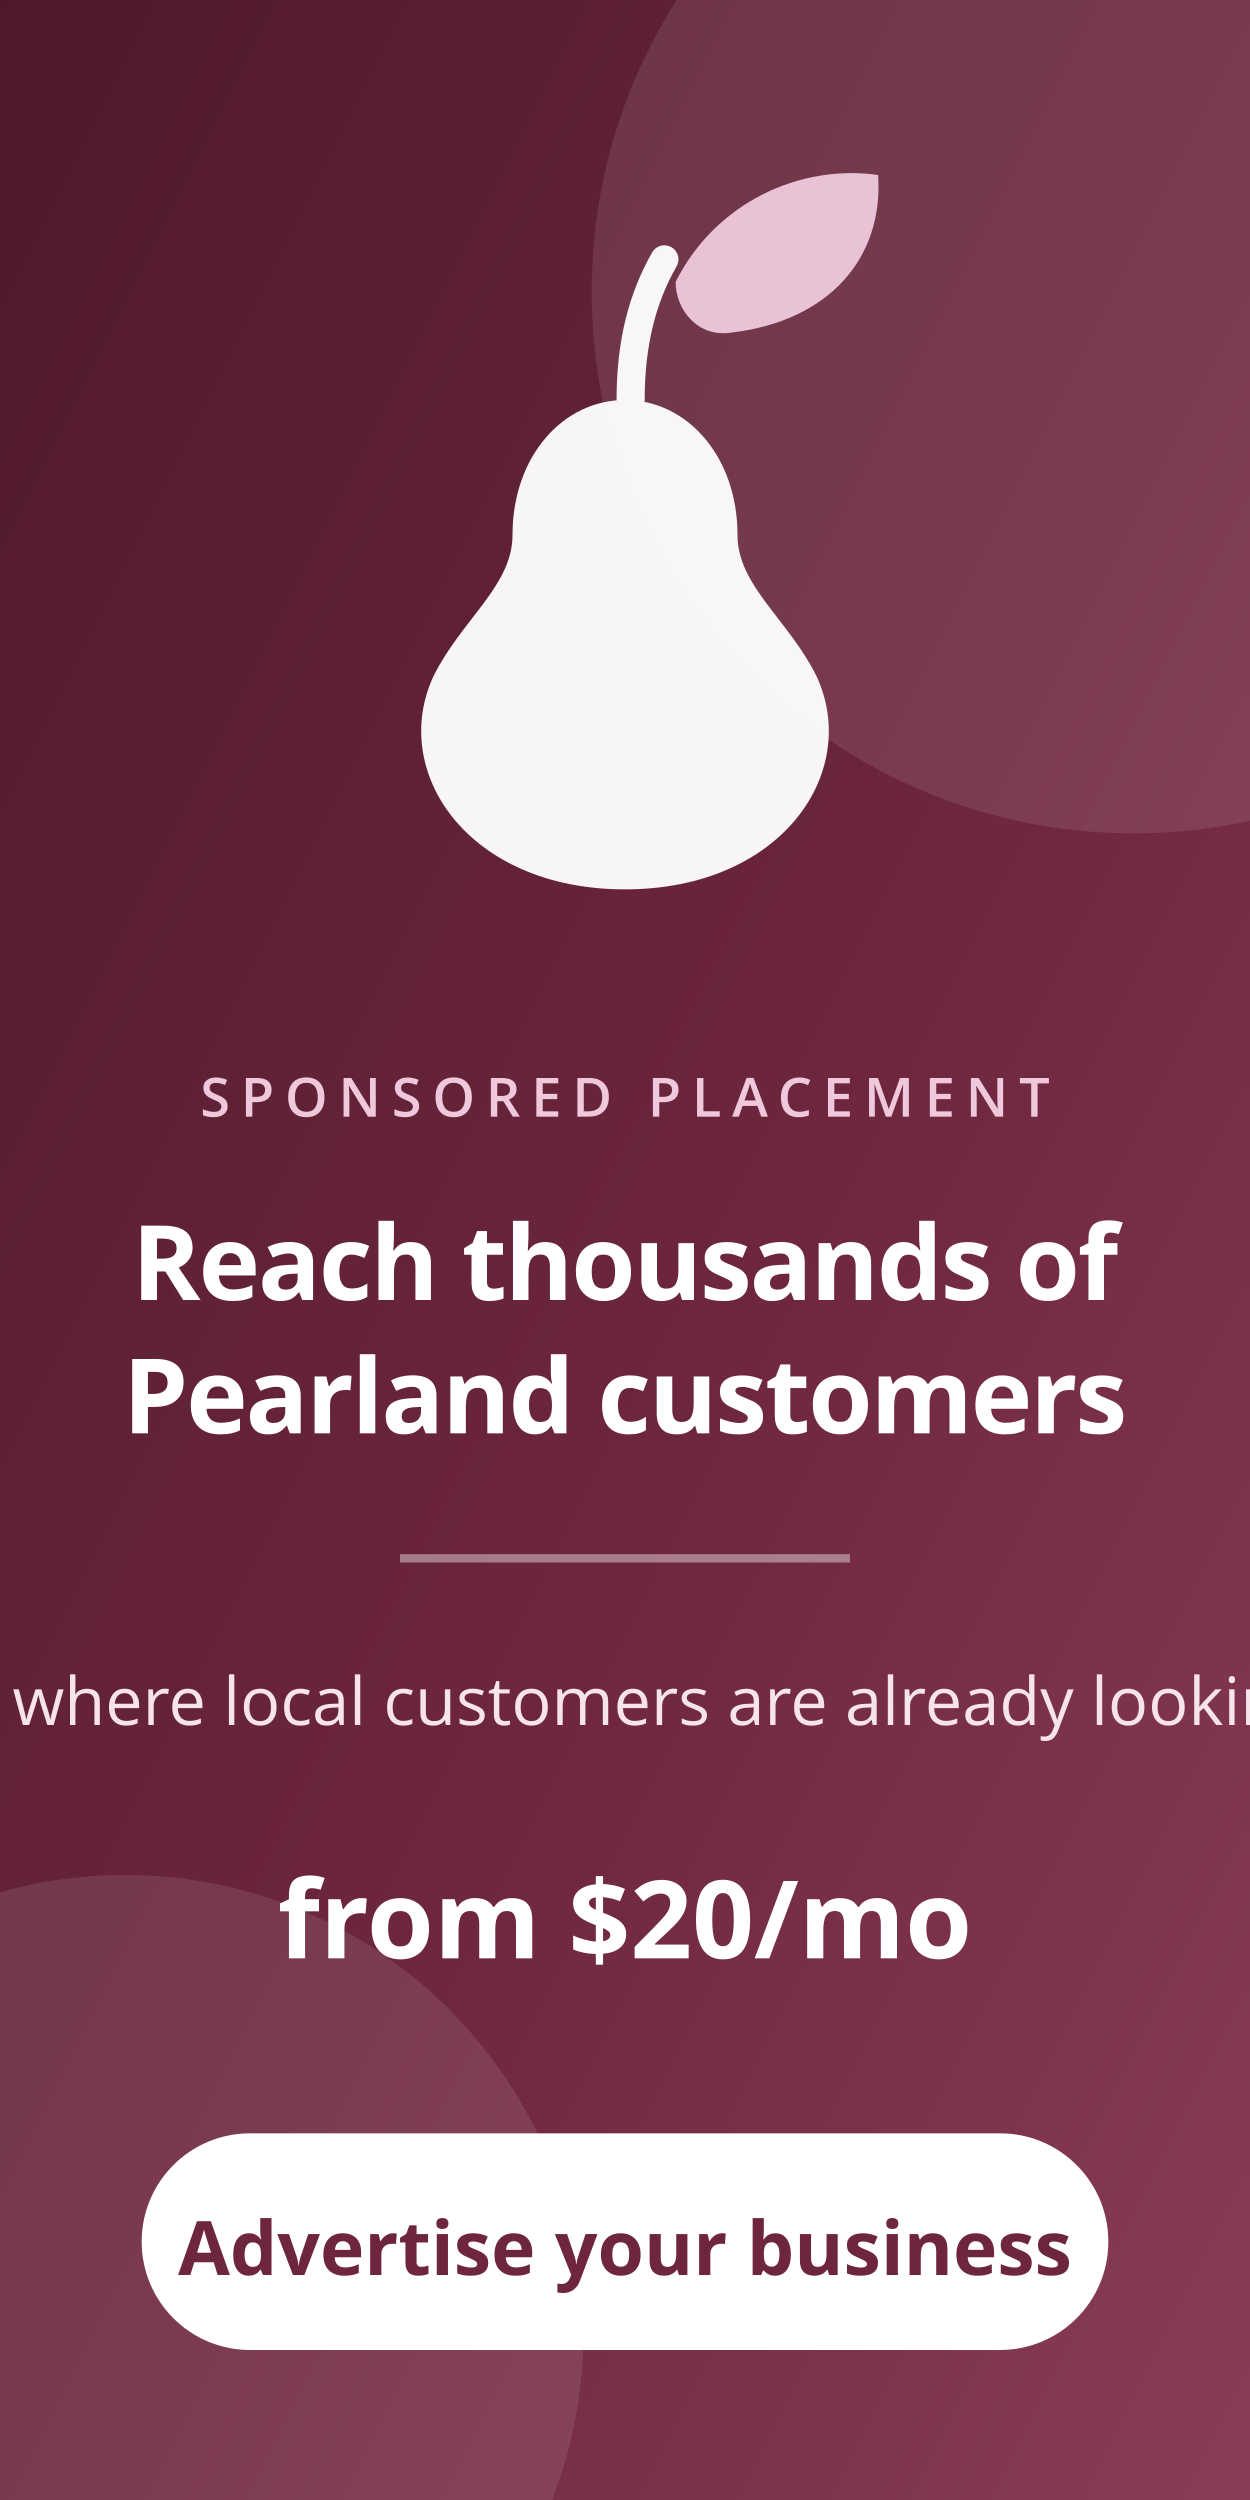
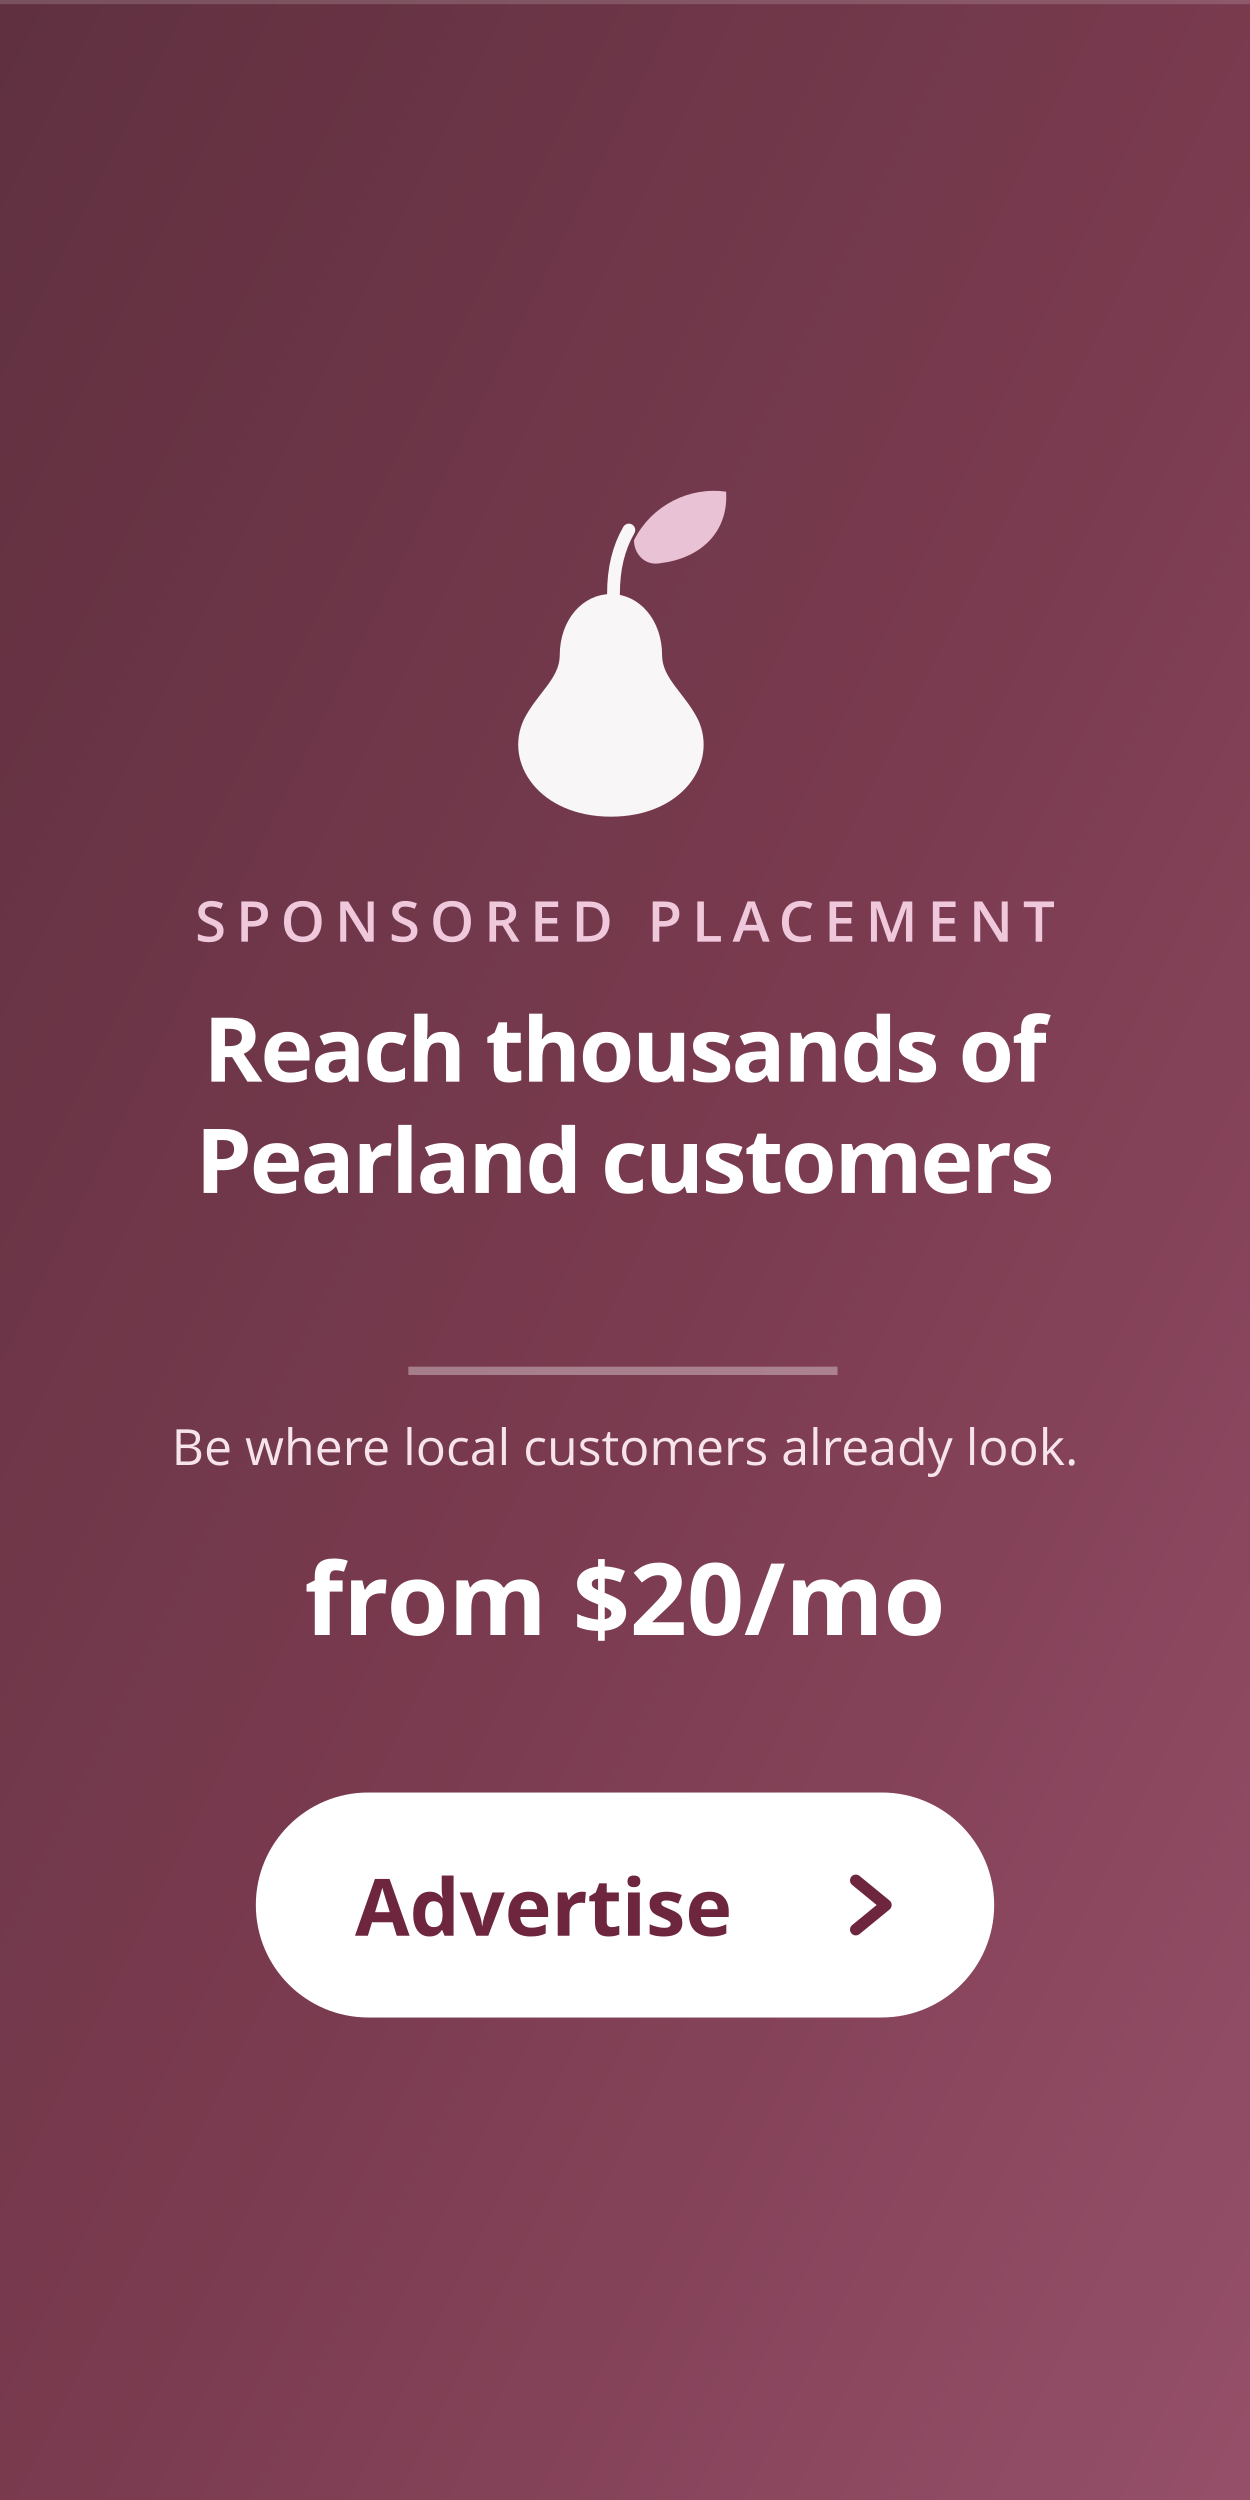
- <svg xmlns="http://www.w3.org/2000/svg" viewBox="0 0 300 600" width="300" height="600" role="img" aria-label="Advertise your business on Pearland411">
+ <svg xmlns="http://www.w3.org/2000/svg" viewBox="0 0 300 600" width="300" height="600" role="img" aria-label="Reach thousands of Pearland customers — advertise on Pearland411">
  <defs>
-     <linearGradient id="gburgundytall" x1="0" y1="0" x2="1" y2="1">
+     <linearGradient id="gburgundy300x600" x1="0" y1="0" x2="1" y2="1">
      <stop offset="0" stop-color="#4E1A2B" />
      <stop offset="0.55" stop-color="#6D263D" />
      <stop offset="1" stop-color="#8A3D59" />
    </linearGradient>
  </defs>
-   <rect width="300" height="600" fill="url(#gburgundytall)" />
+   <rect width="300" height="600" fill="url(#gburgundy300x600)" />
  <g opacity="0.10" fill="#FFFFFF">
-     <circle cx="272" cy="70" r="130" />
-     <circle cx="30" cy="560" r="110" />
+     <circle cx="270" cy="-72" r="510" />
+     <circle cx="18" cy="630" r="372" />
  </g>
-   <g transform="translate(150 150) scale(1.35)">
-     <g transform="scale(1.0)" opacity="0.95">
-       <path d="M0-40c-11 0-20 10-20 24 0 9-9 15-14 25-8 17 6 38 34 38s42-21 34-38c-5-10-14-16-14-25 0-14-9-24-20-24z" fill="#FFFFFF" />
-       <path d="M1-40c0-10 2-18 6-25" stroke="#FFFFFF" stroke-width="5" stroke-linecap="round" fill="none" />
-       <path d="M9-61c7-14 22-21 36-19 1 15-9 26-26 28-6 1-10-4-10-9z" fill="#F0C8DC" />
+   <rect x="0" y="0" width="300" height="1" fill="#FFFFFF" opacity="0.16" />
+   <g transform="translate(150.0 157.0)">
+     <g transform="scale(0.6142) translate(-5.5 16.5)">
+       <g transform="scale(1.0)" opacity="0.95">
+         <path d="M0-40c-11 0-20 10-20 24 0 9-9 15-14 25-8 17 6 38 34 38s42-21 34-38c-5-10-14-16-14-25 0-14-9-24-20-24z" fill="#FFFFFF" />
+         <path d="M1-40c0-10 2-18 6-25" stroke="#FFFFFF" stroke-width="5" stroke-linecap="round" fill="none" />
+         <path d="M9-61c7-14 22-21 36-19 1 15-9 26-26 28-6 1-10-4-10-9z" fill="#F0C8DC" />
+       </g>
    </g>
  </g>
-   <text x="150" y="268" text-anchor="middle" font-family="'Open Sans',system-ui,-apple-system,'Segoe UI',Roboto,Arial,sans-serif" font-size="13" font-weight="600" letter-spacing="2.6" fill="#F0C8DC">SPONSORED PLACEMENT</text>
-   <text x="150" y="312" text-anchor="middle" font-family="'Poppins','Open Sans',system-ui,-apple-system,'Segoe UI',Roboto,Arial,sans-serif" font-size="25" font-weight="700" letter-spacing="-0.5" fill="#FFFFFF">Reach thousands of</text>
-   <text x="150" y="344" text-anchor="middle" font-family="'Poppins','Open Sans',system-ui,-apple-system,'Segoe UI',Roboto,Arial,sans-serif" font-size="25" font-weight="700" letter-spacing="-0.5" fill="#FFFFFF">Pearland customers</text>
-   <path d="M96 374h108" stroke="#FFFFFF" stroke-width="2" opacity="0.4" />
-   <text x="150" y="414" text-anchor="middle" font-family="'Open Sans',system-ui,-apple-system,'Segoe UI',Roboto,Arial,sans-serif" font-size="16" fill="#F6E3EC">Be where local customers are already looking.</text>
-   <text x="150" y="470" text-anchor="middle" font-family="'Poppins','Open Sans',system-ui,-apple-system,'Segoe UI',Roboto,Arial,sans-serif" font-size="26" font-weight="700" fill="#FFFFFF">from $20/mo</text>
-   <g transform="translate(34 512)">
-     <rect width="232" height="52" rx="26" fill="#FFFFFF" />
-     <text x="116" y="34" text-anchor="middle" font-family="'Poppins','Open Sans',system-ui,-apple-system,'Segoe UI',Roboto,Arial,sans-serif" font-size="18" font-weight="700" fill="#6D263D">Advertise your business</text>
+   <text x="150.0" y="226.0" text-anchor="middle" font-family="'Open Sans',system-ui,-apple-system,'Segoe UI',Roboto,Arial,sans-serif" font-size="13.5" font-weight="600" fill="#F0C8DC" letter-spacing="2.40">SPONSORED PLACEMENT</text>
+   <text x="150.0" y="259.6" text-anchor="middle" font-family="'Poppins','Open Sans',system-ui,-apple-system,'Segoe UI',Roboto,Arial,sans-serif" font-size="21.5" font-weight="700" fill="#FFFFFF" letter-spacing="-0.50">Reach thousands of</text>
+   <text x="150.0" y="286.3" text-anchor="middle" font-family="'Poppins','Open Sans',system-ui,-apple-system,'Segoe UI',Roboto,Arial,sans-serif" font-size="21.5" font-weight="700" fill="#FFFFFF" letter-spacing="-0.50">Pearland customers</text>
+   <path d="M98 329h103" stroke="#FFFFFF" stroke-width="2" opacity="0.35" />
+   <text x="150.0" y="351.6" text-anchor="middle" font-family="'Open Sans',system-ui,-apple-system,'Segoe UI',Roboto,Arial,sans-serif" font-size="12.0" font-weight="400" fill="#F6E3EC">Be where local customers already look.</text>
+   <text x="150.0" y="392.4" text-anchor="middle" font-family="'Poppins','Open Sans',system-ui,-apple-system,'Segoe UI',Roboto,Arial,sans-serif" font-size="24.0" font-weight="700" fill="#FFFFFF">from $20/mo</text>
+   <g>
+     <rect x="61.4" y="430.2" width="177.2" height="54.0" rx="27.0" fill="#FFFFFF" />
+     <text x="85.2" y="457.2" dominant-baseline="central" font-family="'Poppins','Open Sans',system-ui,-apple-system,'Segoe UI',Roboto,Arial,sans-serif" font-size="19.0" font-weight="700" fill="#6D263D">Advertise</text>
+     <path d="M205.4 451.3L212.6 457.2L205.4 463.1" fill="none" stroke="#6D263D" stroke-width="2.8" stroke-linecap="round" stroke-linejoin="round" />
  </g>
</svg>
